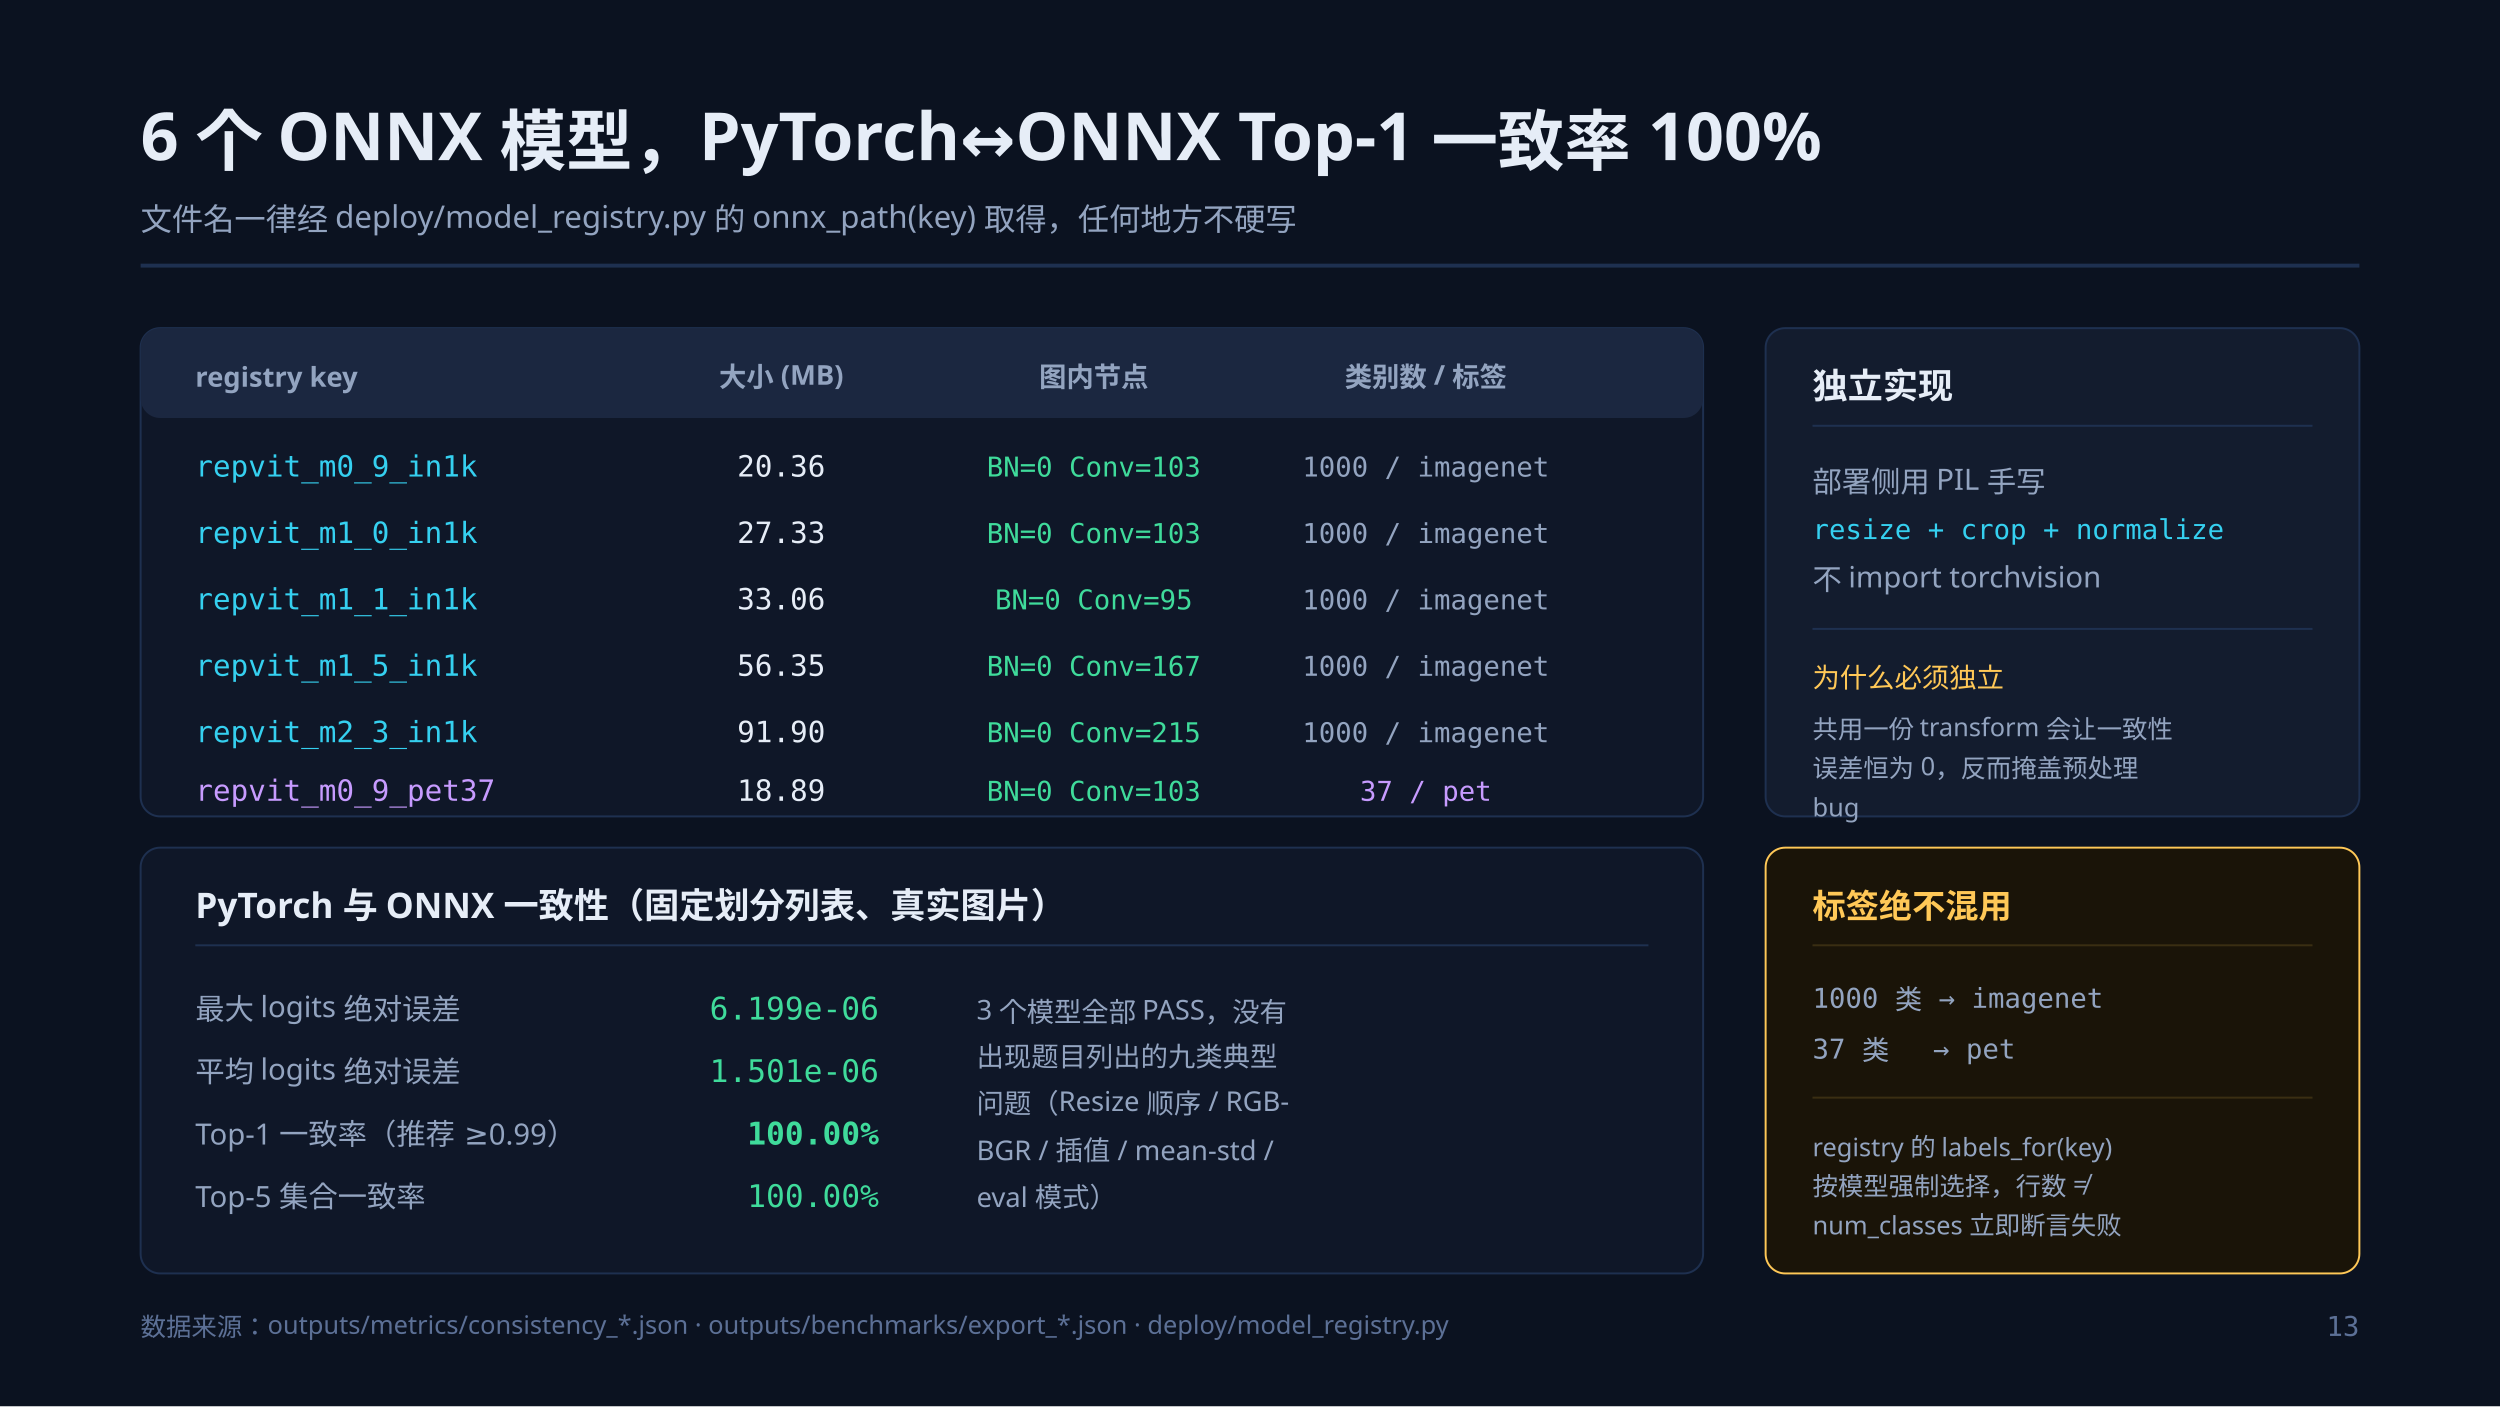
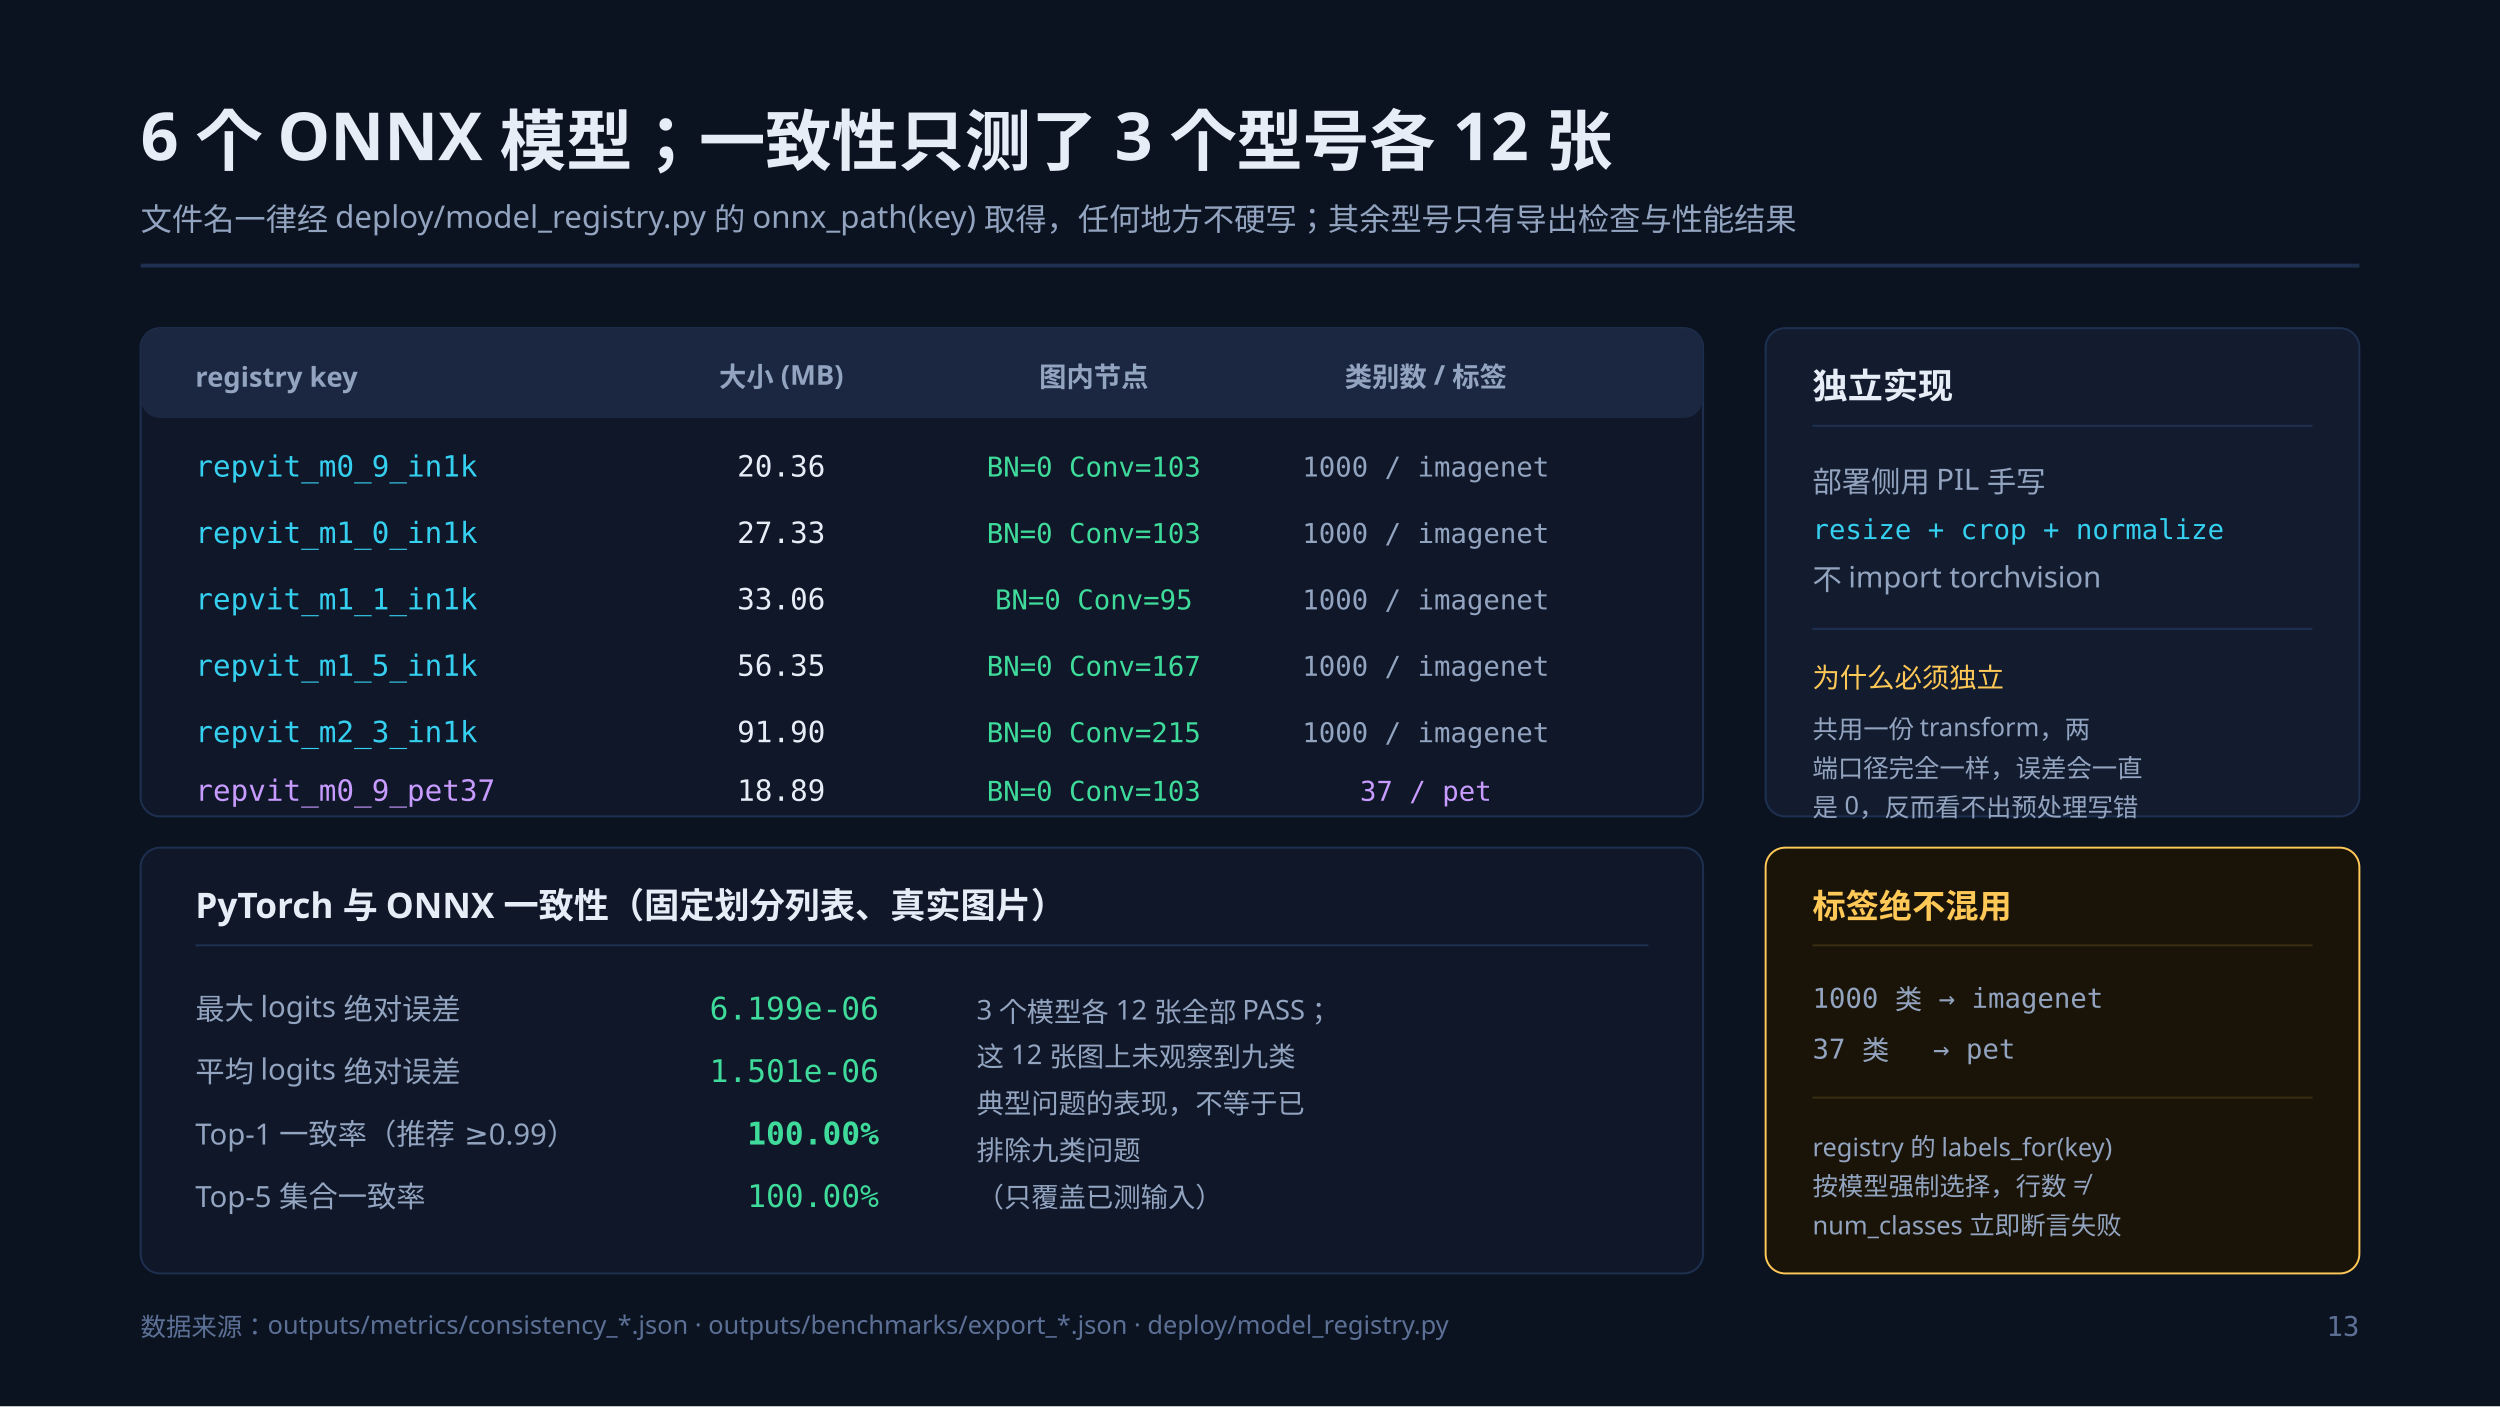
<svg xmlns="http://www.w3.org/2000/svg" viewBox="0 0 1280 720" data-pptx-page-role="content">
  <rect id="bg-canvas" data-pptx-role="background" x="0" y="0" width="1280" height="720" fill="#0B1220" />
  <g id="page-header" data-pptx-bounds="72 44 1136 100">
-     <text x="72" y="82" font-family="Microsoft YaHei" font-size="34" font-weight="bold" fill="#E6EDF7">6 个 ONNX 模型，PyTorch↔ONNX Top-1 一致率 100%</text>
-     <text x="72" y="118" font-family="Microsoft YaHei" font-size="16" fill="#93A4C0">文件名一律经 deploy/model_registry.py 的 onnx_path(key) 取得，任何地方不硬写</text>
+     <text x="72" y="82" font-family="Microsoft YaHei" font-size="34" font-weight="bold" fill="#E6EDF7">6 个 ONNX 模型；一致性只测了 3 个型号各 12 张</text>
+     <text x="72" y="118" font-family="Microsoft YaHei" font-size="16" fill="#93A4C0">文件名一律经 deploy/model_registry.py 的 onnx_path(key) 取得，任何地方不硬写；其余型号只有导出检查与性能结果</text>
    <line x1="72" y1="136" x2="1208" y2="136" stroke="#1E3050" stroke-width="2" />
  </g>
  <g id="onnx-table" data-pptx-bounds="72 168 800 250">
    <rect x="72" y="168" width="800" height="250" rx="10" fill="#0F1728" stroke="#1E3050" stroke-width="1" />
    <g id="tbl-head">
      <rect x="72" y="168" width="800" height="46" rx="10" fill="#1B2740" />
      <text x="100" y="198" font-family="Microsoft YaHei" font-size="14" font-weight="bold" fill="#93A4C0">registry key</text>
      <text x="400" y="198" font-family="Microsoft YaHei" font-size="14" font-weight="bold" fill="#93A4C0" text-anchor="middle">大小 (MB)</text>
      <text x="560" y="198" font-family="Microsoft YaHei" font-size="14" font-weight="bold" fill="#93A4C0" text-anchor="middle">图内节点</text>
      <text x="730" y="198" font-family="Microsoft YaHei" font-size="14" font-weight="bold" fill="#93A4C0" text-anchor="middle">类别数 / 标签</text>
    </g>
    <g id="o-1">
      <text x="100" y="244" font-family="Consolas" font-size="15" fill="#35D0F0">repvit_m0_9_in1k</text>
      <text x="400" y="244" font-family="Consolas" font-size="15" fill="#E6EDF7" text-anchor="middle">20.36</text>
      <text x="560" y="244" font-family="Consolas" font-size="14" fill="#3FDB9B" text-anchor="middle">BN=0 Conv=103</text>
      <text x="730" y="244" font-family="Consolas" font-size="14" fill="#93A4C0" text-anchor="middle">1000 / imagenet</text>
    </g>
    <g id="o-2">
      <text x="100" y="278" font-family="Consolas" font-size="15" fill="#35D0F0">repvit_m1_0_in1k</text>
      <text x="400" y="278" font-family="Consolas" font-size="15" fill="#E6EDF7" text-anchor="middle">27.33</text>
      <text x="560" y="278" font-family="Consolas" font-size="14" fill="#3FDB9B" text-anchor="middle">BN=0 Conv=103</text>
      <text x="730" y="278" font-family="Consolas" font-size="14" fill="#93A4C0" text-anchor="middle">1000 / imagenet</text>
    </g>
    <g id="o-3">
      <text x="100" y="312" font-family="Consolas" font-size="15" fill="#35D0F0">repvit_m1_1_in1k</text>
      <text x="400" y="312" font-family="Consolas" font-size="15" fill="#E6EDF7" text-anchor="middle">33.06</text>
      <text x="560" y="312" font-family="Consolas" font-size="14" fill="#3FDB9B" text-anchor="middle">BN=0 Conv=95</text>
      <text x="730" y="312" font-family="Consolas" font-size="14" fill="#93A4C0" text-anchor="middle">1000 / imagenet</text>
    </g>
    <g id="o-4">
      <text x="100" y="346" font-family="Consolas" font-size="15" fill="#35D0F0">repvit_m1_5_in1k</text>
      <text x="400" y="346" font-family="Consolas" font-size="15" fill="#E6EDF7" text-anchor="middle">56.35</text>
      <text x="560" y="346" font-family="Consolas" font-size="14" fill="#3FDB9B" text-anchor="middle">BN=0 Conv=167</text>
      <text x="730" y="346" font-family="Consolas" font-size="14" fill="#93A4C0" text-anchor="middle">1000 / imagenet</text>
    </g>
    <g id="o-5">
      <text x="100" y="380" font-family="Consolas" font-size="15" fill="#35D0F0">repvit_m2_3_in1k</text>
      <text x="400" y="380" font-family="Consolas" font-size="15" fill="#E6EDF7" text-anchor="middle">91.90</text>
      <text x="560" y="380" font-family="Consolas" font-size="14" fill="#3FDB9B" text-anchor="middle">BN=0 Conv=215</text>
      <text x="730" y="380" font-family="Consolas" font-size="14" fill="#93A4C0" text-anchor="middle">1000 / imagenet</text>
    </g>
    <g id="o-6">
      <text x="100" y="410" font-family="Consolas" font-size="15" fill="#C79BFF">repvit_m0_9_pet37</text>
      <text x="400" y="410" font-family="Consolas" font-size="15" fill="#E6EDF7" text-anchor="middle">18.89</text>
      <text x="560" y="410" font-family="Consolas" font-size="14" fill="#3FDB9B" text-anchor="middle">BN=0 Conv=103</text>
      <text x="730" y="410" font-family="Consolas" font-size="14" fill="#C79BFF" text-anchor="middle">37 / pet</text>
    </g>
  </g>
  <g id="independence" data-pptx-bounds="904 168 304 250">
    <rect x="904" y="168" width="304" height="250" rx="10" fill="#131C2E" stroke="#1E3050" stroke-width="1" />
    <text x="928" y="204" font-family="Microsoft YaHei" font-size="18" font-weight="bold" fill="#E6EDF7">独立实现</text>
    <line x1="928" y1="218" x2="1184" y2="218" stroke="#1E3050" stroke-width="1" />
    <text x="928" y="252" font-family="Microsoft YaHei" font-size="15" fill="#93A4C0">部署侧用 PIL 手写</text>
    <text x="928" y="276" font-family="Consolas" font-size="14" fill="#35D0F0">resize + crop + normalize</text>
    <text x="928" y="302" font-family="Microsoft YaHei" font-size="15" fill="#93A4C0">不 import torchvision</text>
    <line x1="928" y1="322" x2="1184" y2="322" stroke="#1E3050" stroke-width="1" />
    <text x="928" y="352" font-family="Microsoft YaHei" font-size="14" fill="#FFC857">为什么必须独立</text>
-     <text x="928" y="378" font-family="Microsoft YaHei" font-size="13" fill="#93A4C0">共用一份 transform 会让一致性<tspan x="928" dy="20">误差恒为 0，反而掩盖预处理</tspan>
-       <tspan x="928" dy="20">bug</tspan>
+     <text x="928" y="378" font-family="Microsoft YaHei" font-size="13" fill="#93A4C0">共用一份 transform，两<tspan x="928" dy="20">端口径完全一样，误差会一直</tspan>
+       <tspan x="928" dy="20">是 0，反而看不出预处理写错</tspan>
    </text>
  </g>
  <g id="consistency" data-pptx-bounds="72 434 800 218">
    <rect x="72" y="434" width="800" height="218" rx="10" fill="#0F1728" stroke="#1E3050" stroke-width="1" />
    <text x="100" y="470" font-family="Microsoft YaHei" font-size="18" font-weight="bold" fill="#E6EDF7">PyTorch 与 ONNX 一致性（固定划分列表、真实图片）</text>
    <line x1="100" y1="484" x2="844" y2="484" stroke="#1E3050" stroke-width="1" />
    <g id="c-1">
      <text x="100" y="522" font-family="Microsoft YaHei" font-size="15" fill="#93A4C0">最大 logits 绝对误差</text>
      <text x="450" y="522" font-family="Consolas" font-size="16" fill="#3FDB9B" text-anchor="end">6.199e-06</text>
    </g>
    <g id="c-2">
      <text x="100" y="554" font-family="Microsoft YaHei" font-size="15" fill="#93A4C0">平均 logits 绝对误差</text>
      <text x="450" y="554" font-family="Consolas" font-size="16" fill="#3FDB9B" text-anchor="end">1.501e-06</text>
    </g>
    <g id="c-3">
      <text x="100" y="586" font-family="Microsoft YaHei" font-size="15" fill="#93A4C0">Top-1 一致率（推荐 ≥0.99）</text>
      <text x="450" y="586" font-family="Consolas" font-size="16" font-weight="bold" fill="#3FDB9B" text-anchor="end">100.00%</text>
    </g>
    <g id="c-4">
      <text x="100" y="618" font-family="Microsoft YaHei" font-size="15" fill="#93A4C0">Top-5 集合一致率</text>
      <text x="450" y="618" font-family="Consolas" font-size="16" fill="#3FDB9B" text-anchor="end">100.00%</text>
    </g>
-     <text x="500" y="522" font-family="Microsoft YaHei" font-size="14" fill="#93A4C0">3 个模型全部 PASS，没有<tspan x="500" dy="24">出现题目列出的九类典型</tspan>
-       <tspan x="500" dy="24">问题（Resize 顺序 / RGB-</tspan>
-       <tspan x="500" dy="24">BGR / 插值 / mean-std /</tspan>
-       <tspan x="500" dy="24">eval 模式）</tspan>
+     <text x="500" y="522" font-family="Microsoft YaHei" font-size="14" fill="#93A4C0">3 个模型各 12 张全部 PASS；<tspan x="500" dy="24">这 12 张图上未观察到九类</tspan>
+       <tspan x="500" dy="24">典型问题的表现，不等于已</tspan>
+       <tspan x="500" dy="24">排除九类问题</tspan>
+       <tspan x="500" dy="24">（只覆盖已测输入）</tspan>
    </text>
  </g>
  <g id="label-discipline" data-pptx-bounds="904 434 304 218">
    <rect x="904" y="434" width="304" height="218" rx="10" fill="#1A1408" stroke="#FFC857" stroke-width="1" />
    <text x="928" y="470" font-family="Microsoft YaHei" font-size="17" font-weight="bold" fill="#FFC857">标签绝不混用</text>
    <line x1="928" y1="484" x2="1184" y2="484" stroke="#3A2E12" stroke-width="1" />
    <text x="928" y="516" font-family="Consolas" font-size="14" fill="#93A4C0">1000 类 → imagenet<tspan x="928" dy="26">37 类　 → pet</tspan>
    </text>
    <line x1="928" y1="562" x2="1184" y2="562" stroke="#3A2E12" stroke-width="1" />
    <text x="928" y="592" font-family="Microsoft YaHei" font-size="13" fill="#93A4C0">registry 的 labels_for(key)<tspan x="928" dy="20">按模型强制选择，行数 ≠</tspan>
      <tspan x="928" dy="20">num_classes 立即断言失败</tspan>
    </text>
  </g>
  <g id="page-footer" data-pptx-bounds="72 662 1136 34">
    <text x="72" y="684" font-family="Microsoft YaHei" font-size="13" fill="#5C7096">数据来源：outputs/metrics/consistency_*.json · outputs/benchmarks/export_*.json · deploy/model_registry.py</text>
    <text x="1208" y="684" font-family="Consolas" font-size="14" fill="#5C7096" text-anchor="end">13</text>
  </g>
</svg>
